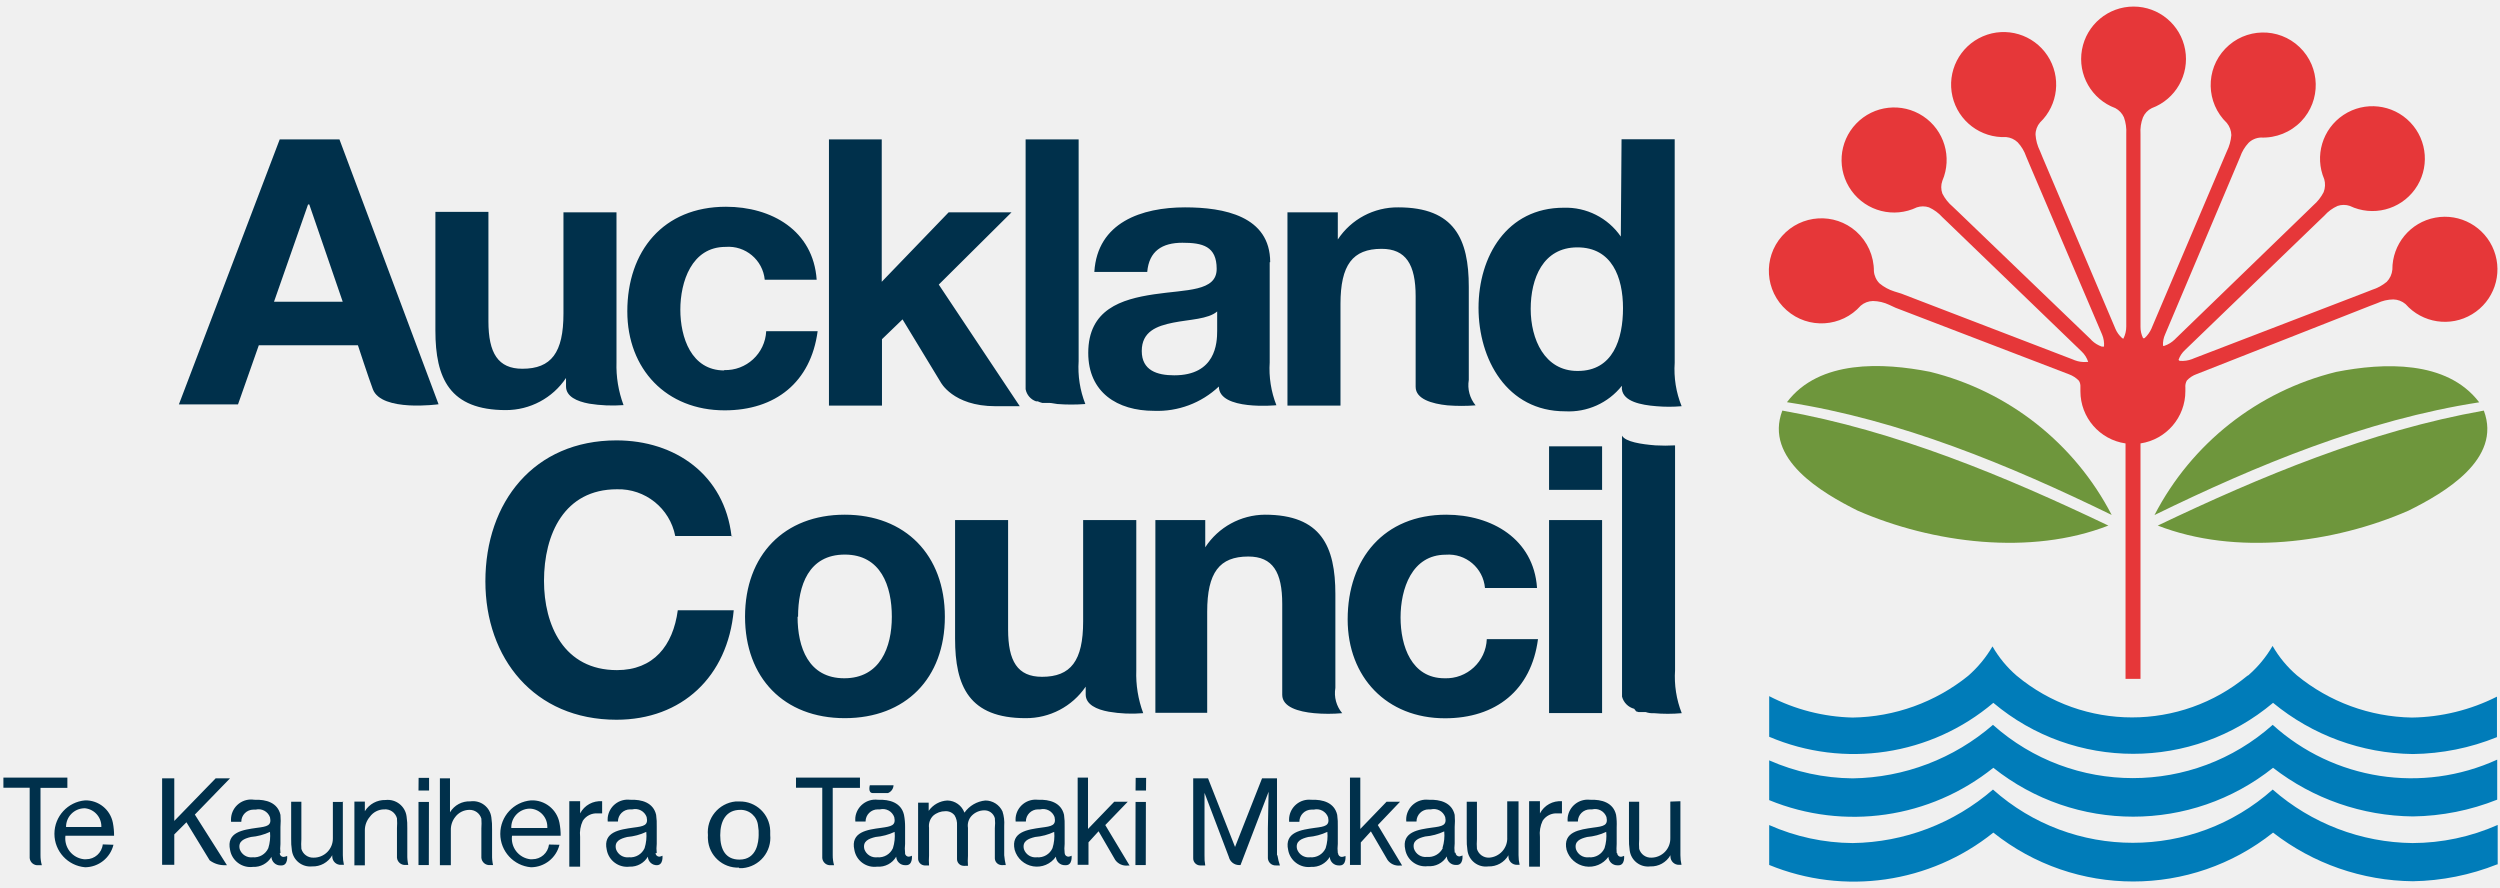
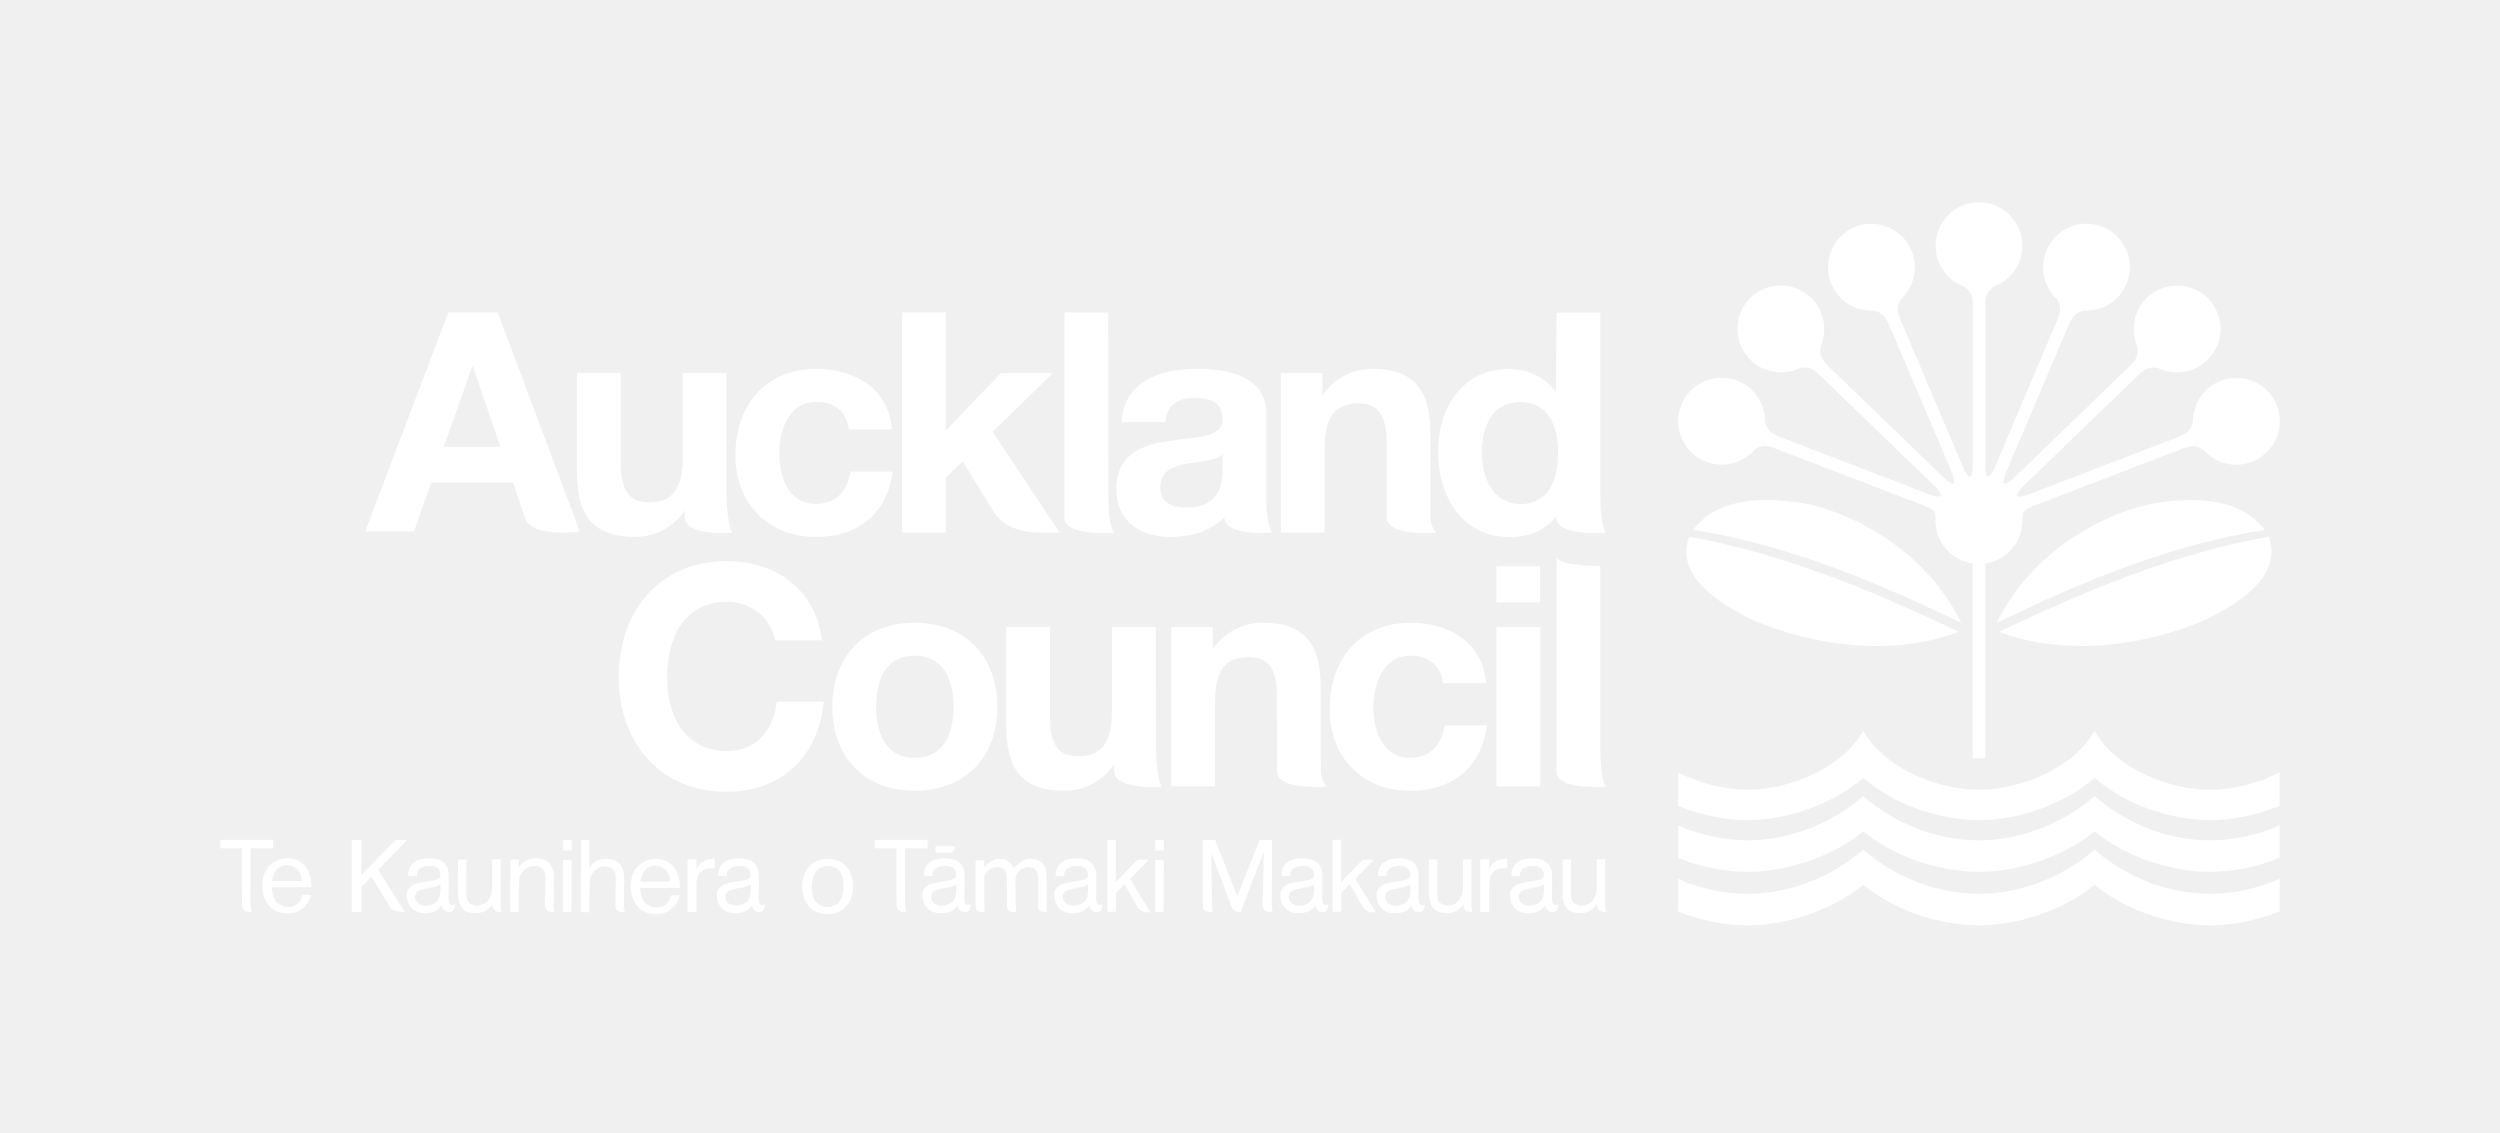
- <svg xmlns="http://www.w3.org/2000/svg" id="Layer_3" data-name="Layer 3" viewBox="0 0 205.56 72.97">
-   <defs>
-     <clipPath id="clip-path">
-       <path fill="none" d="M.28.48h205.07v72.01H.28z" />
-     </clipPath>
-     <style>.cls-2{clip-path:url(#clip-path)}.cls-6{fill:#00304b}</style>
-   </defs>
-   <g class="cls-2" id="AC_logo_colour" data-name="AC logo colour">
-     <g class="cls-2">
-       <path d="M174.77 55.82V36.46a4.33 4.33 0 01-3.71-4.29v-.36a.86.86 0 00-.12-.5 2.15 2.15 0 00-.81-.53l-14.26-5.47-.54-.25a3.24 3.24 0 00-1.33-.31 1.59 1.59 0 00-1 .38 4.32 4.32 0 11-.38-6.1 4.36 4.36 0 011.46 3.27 1.6 1.6 0 00.46 1 3.56 3.56 0 001.21.66l.58.18 14.09 5.41.17.07a2.25 2.25 0 001 .14h.11a2 2 0 00-.54-.86l-11-10.61-.45-.43a3.34 3.34 0 00-1.1-.81 1.56 1.56 0 00-1 0 4.32 4.32 0 112.1-2.19 1.55 1.55 0 000 1.06 3.45 3.45 0 00.86 1.08l.44.42 10.9 10.48.09.1a2.29 2.29 0 00.82.5h.18a2.11 2.11 0 00-.16-1l-6-14.06-.24-.57a3.23 3.23 0 00-.7-1.17 1.57 1.57 0 00-.95-.43 4.32 4.32 0 112.79-1.2 1.53 1.53 0 00-.37 1 3.47 3.47 0 00.36 1.33l.23.56 5.9 13.89.07.17a2.13 2.13 0 00.56.78l.1.05a2.2 2.2 0 00.24-1V11a3.43 3.43 0 00-.19-1.35 1.59 1.59 0 00-.71-.76 4.31 4.31 0 113 0 1.52 1.52 0 00-.73.77A3.19 3.19 0 00176 11v15.86a2.08 2.08 0 00.21.94.15.15 0 00.13 0 2.39 2.39 0 00.56-.78l.07-.17L182.86 13l.24-.56a3.67 3.67 0 00.37-1.33 1.64 1.64 0 00-.37-1 4.32 4.32 0 116.11-.13 4.37 4.37 0 01-3.32 1.33 1.55 1.55 0 00-1 .43 3.23 3.23 0 00-.7 1.17l-.24.57-5.92 14a2 2 0 00-.18.95.15.15 0 00.13 0 2.29 2.29 0 00.82-.5l.13-.13 10.85-10.5.43-.42a3.57 3.57 0 00.85-1.08 1.68 1.68 0 00.05-1.06 4.31 4.31 0 112.1 2.19 1.56 1.56 0 00-1 0 3.15 3.15 0 00-1.1.81l-.45.43-11 10.61a2 2 0 00-.53.8.13.13 0 00.1.09 2.27 2.27 0 001-.14l.17-.07 14.08-5.41.56-.22a3.58 3.58 0 001.21-.66 1.66 1.66 0 00.46-1 4.32 4.32 0 111.08 2.83 1.61 1.61 0 00-1-.38 3.2 3.2 0 00-1.33.31l-.58.22-14.26 5.61a2 2 0 00-.81.53 1 1 0 00-.12.59v.27a4.34 4.34 0 01-3.69 4.31v19.36z" fill="#e63739" />
-       <path d="M177.41 43.22c8.5-4.06 17.5-7.81 26.82-9.46 1.51 4-3.25 6.77-6.2 8.23-6.15 2.69-14.22 3.72-20.62 1.22m-3.78-.87c-8.41-4.1-17.41-7.83-26.7-9.27 2.66-3.52 7.9-3.26 11.76-2.5a23 23 0 0114.94 11.77m-.26.87c-6.4 2.5-14.46 1.46-20.62-1.22-2.95-1.47-7.71-4.25-6.2-8.23 9.32 1.65 18.32 5.4 26.82 9.46m3.78-.87a23 23 0 0114.94-11.77c3.86-.76 9.1-1 11.76 2.5-9.29 1.44-18.29 5.16-26.7 9.27" fill="#6e963c" />
-       <path d="M205.33 65.75a19.41 19.41 0 01-6.93 1.38 19.08 19.08 0 01-11.5-4 18.46 18.46 0 01-23 0 18.34 18.34 0 01-18.43 2.66v-3.27a17.4 17.4 0 006.86 1.48 18 18 0 0011.54-4.4 17.29 17.29 0 0023 0 17 17 0 0018.46 2.86v3.29zm0 5.32a19.64 19.64 0 01-6.93 1.39 19.08 19.08 0 01-11.5-4 18.46 18.46 0 01-23 0 18.34 18.34 0 01-18.43 2.66v-3.28a17.23 17.23 0 006.86 1.48 18 18 0 0011.54-4.4 17.29 17.29 0 0023 0 17.75 17.75 0 0011.5 4.4 17.41 17.41 0 007-1.49v3.25zm-20.47-15.54a9.5 9.5 0 002-2.42 9.3 9.3 0 002 2.42 15.33 15.33 0 009.45 3.47 16 16 0 007-1.72v3.33A19 19 0 01198.4 62a18.44 18.44 0 01-11.5-4.21 17.87 17.87 0 01-23 0 17.75 17.75 0 01-18.43 2.79v-3.34a15.72 15.72 0 006.86 1.76 15.5 15.5 0 009.5-3.43 9.71 9.71 0 002-2.42 9.3 9.3 0 002 2.42 14.84 14.84 0 0018.95 0" fill="#007cb9" />
-       <path class="cls-6" d="M93.43 42.76v12.35a9.19 9.19 0 00.57 3.53 11.16 11.16 0 01-2.83-.12c-1-.18-1.9-.59-1.9-1.42v-.64a5.92 5.92 0 01-4.94 2.59c-4.64 0-5.8-2.61-5.8-6.54v-9.75h4.36v9c0 2.6.77 3.89 2.79 3.89 2.36 0 3.38-1.31 3.38-4.55v-8.34zM95 58.63V42.76h4.1V45a5.91 5.91 0 014.9-2.68c4.64 0 5.8 2.61 5.8 6.54v7.7a2.56 2.56 0 00.56 2.08 12.73 12.73 0 01-2.31 0c-1.28-.12-2.62-.5-2.62-1.51v-7.48c0-2.6-.77-3.89-2.79-3.89-2.37 0-3.38 1.31-3.38 4.54v8.31H95zm38.37-1.36V35.82c.27.51 1.6.71 2.75.8a14.25 14.25 0 001.61 0v18.49a8.16 8.16 0 00.55 3.53 12.62 12.62 0 01-2.3 0 1.65 1.65 0 01-.66-.09h-.59l-.2-.06-.16-.21a1.4 1.4 0 01-1-1m-1.62-17h-4.38V36.7h4.36v3.6zm-4.38 2.48h4.36v15.87h-4.36zm-1 5.59h-4.27a3 3 0 00-3.22-2.74c-2.8 0-3.72 2.82-3.72 5.16s.89 5 3.62 5a3.35 3.35 0 003.47-3.22h4.21c-.55 4.21-3.47 6.51-7.65 6.51-4.79 0-8-3.38-8-8.13 0-5 3-8.61 8.11-8.61 3.74 0 7.18 2 7.46 6m-60.8 2.39c0 2.51.89 5.06 3.84 5.06s3.91-2.55 3.91-5.06-.89-5.11-3.87-5.11-3.84 2.55-3.84 5.11m-4.36 0c0-5.07 3.22-8.39 8.2-8.39s8.23 3.32 8.23 8.39-3.23 8.34-8.23 8.34-8.2-3.32-8.2-8.34m-1-6.64h-4.74a4.75 4.75 0 00-4.79-3.84c-4.33 0-6 3.69-6 7.53 0 3.64 1.63 7.34 6 7.34 3 0 4.61-2 5-4.92h4.6c-.49 5.46-4.27 9-9.64 9-6.78 0-10.78-5.07-10.78-11.38 0-6.52 4-11.59 10.78-11.59 4.82 0 8.88 2.82 9.46 7.89m-.59-13.64c-2.73 0-3.62-2.73-3.62-5s.92-5.16 3.72-5.16a3 3 0 013.22 2.7h4.27c-.28-4.05-3.71-6-7.46-6-5.16 0-8.11 3.65-8.11 8.6 0 4.76 3.22 8.14 8 8.14 4.17 0 7.09-2.3 7.65-6.51H63a3.36 3.36 0 01-3.47 3.2m23.64-12.97H78l-5.5 5.71V11.46h-4.34v21.89h4.36v-5.46l1.69-1.63 3.12 5.14s1 2 4.52 2h2l-6.66-10zm-32.48 0h-4.36v8.32c0 3.22-1 4.54-3.38 4.54-2 0-2.79-1.29-2.79-3.9v-9H35.8v9.76c0 3.93 1.17 6.54 5.8 6.54a5.94 5.94 0 004.94-2.64v.69c0 .83.88 1.23 1.9 1.42a12.16 12.16 0 002.83.12 9.26 9.26 0 01-.58-3.53zm87.01 12.37V11.45h-4.37l-.06 8a5.49 5.49 0 00-4.7-2.37c-4.67 0-7 4-7 8.23s2.33 8.51 7.12 8.51a5.57 5.57 0 004.67-2.1v.14a.38.38 0 000 .15c.13 1 1.55 1.29 2.83 1.39a12 12 0 002.08 0 8.06 8.06 0 01-.57-3.57m-8 .67c-2.7 0-3.84-2.61-3.84-5.1s1-5.06 3.84-5.06 3.75 2.46 3.75 5-.82 5.16-3.71 5.16zm-8.93-.5v-6.41c0-3.93-1.17-6.54-5.8-6.54a5.88 5.88 0 00-4.97 2.64v-2.23h-4.14v15.89h4.36V25c0-3.22 1-4.54 3.38-4.54 2 0 2.8 1.29 2.8 3.9v7.45c0 1 1.34 1.39 2.62 1.52a14.84 14.84 0 002.31 0 2.6 2.6 0 01-.56-2.09V30zm-16.33-8.44c0-3.8-3.81-4.51-7-4.51-3.56 0-7.21 1.23-7.46 5.31h4.35c.15-1.72 1.23-2.4 2.89-2.4s2.82.28 2.82 2.15-2.49 1.69-5.16 2.09-5.4 1.23-5.4 4.82c0 3.25 2.4 4.76 5.4 4.76a7.34 7.34 0 005.34-2c0 2 4.73 1.54 4.73 1.54a8.21 8.21 0 01-.55-3.53v-8.23zm-4.36 5.65c0 1-.12 3.65-3.53 3.65-1.41 0-2.67-.4-2.67-2s1.23-2.06 2.58-2.33 2.88-.28 3.62-.92v1.6zM88.69 11.46h-4.36V32a1.31 1.31 0 00.86 1h.14l.17.07.2.06h.58c.21 0 .43.07.66.09a14.72 14.72 0 002.3 0 8.21 8.21 0 01-.55-3.53zM29.14 71.14v-5.23H30v.79a1.93 1.93 0 011.7-.92 1.56 1.56 0 011.73 1.35 5.54 5.54 0 01.06 1v2.14a3.45 3.45 0 00.08.85h-.21a.66.66 0 01-.72-.6v-2.43a5.47 5.47 0 000-.81 1 1 0 00-1.06-.73 1.46 1.46 0 00-1.17.61 1.7 1.7 0 00-.41 1.08v2.91h-.88zM9.33 69.46A2.42 2.42 0 017 71.31a2.76 2.76 0 010-5.5 2.28 2.28 0 012.28 1.84 5.46 5.46 0 01.1 1.07h-4a1.72 1.72 0 001.52 1.93h.18a1.37 1.37 0 001.37-1.22zm-1-1.39A1.5 1.5 0 007 66.46h-.09A1.53 1.53 0 005.43 68h3zm7-.46l-1 1v2.5h-1V64h1v3.5l3.4-3.5h1.18L16 67zm.66-.68l2.67 4.21h-.17a2 2 0 01-1.25-.4l-1.91-3.13m32.37-1.73v1a1.88 1.88 0 011.81-1v1h-.37a1.34 1.34 0 00-1.22.61 2.46 2.46 0 00-.22 1.33v2.44h-.89v-5.38zm34.87 4.42v-2.4a3.14 3.14 0 00-.14-1.18 1.55 1.55 0 00-1.41-.9 2.39 2.39 0 00-1.72 1 1.52 1.52 0 00-1.4-1 2 2 0 00-1.54.85V66h-.87v4.55a.57.57 0 00.53.61h.37a5.61 5.61 0 010-.82v-2.27a1.18 1.18 0 01.34-1 1.51 1.51 0 011-.37.91.91 0 01.76.34 1.42 1.42 0 01.2.83v2.75a.55.55 0 00.53.57.43.43 0 00.16 0h.21a5.61 5.61 0 010-.82v-2.3a1.17 1.17 0 01.31-1 1.44 1.44 0 011-.44.88.88 0 01.9.64 3.75 3.75 0 010 .82v2.43a.57.57 0 00.53.61.44.44 0 00.16 0h.21a5.69 5.69 0 01-.13-.81M105 70.3V64h-1.23l-2.22 5.64L99.33 64h-1.22v6.56a.58.58 0 00.58.6h.41a3.82 3.82 0 01-.06-.83v-5.14l2 5.27a.87.87 0 00.83.67h.13l.31-.81 2-5.22-.06 3v2.47a.63.63 0 00.66.59h.33a4.79 4.79 0 01-.2-.81m-82.98-.61a1.28 1.28 0 01-1.28.75 1 1 0 01-1.07-.67c-.15-.65.34-.86.92-1a4.58 4.58 0 001.57-.42 3.37 3.37 0 01-.14 1.34m1 .4a3.14 3.14 0 010-.75V68a6 6 0 000-1c-.23-1-1.17-1.28-2.15-1.24A1.65 1.65 0 0019 67.24a1.82 1.82 0 000 .33h.84a1 1 0 011-1h.18a1 1 0 011.18.63c.15.69-.23.76-1.09.87-1.1.16-2.53.33-2.19 1.83a1.7 1.7 0 001.88 1.38 1.68 1.68 0 001.52-.82.73.73 0 00.75.7h.07c.56 0 .47-.78.47-.78a1 1 0 01-.29.08.31.31 0 01-.32-.3m5.19-4.28v4.44a3.42 3.42 0 00.09.79h-.23a.69.69 0 01-.73-.65.71.71 0 010-.14 1.83 1.83 0 01-1.66.92A1.52 1.52 0 0124 69.92a5.54 5.54 0 01-.06-1v-3h.84V69a5.34 5.34 0 000 .8 1 1 0 001 .72 1.57 1.57 0 001.59-1.58v-3h.86zm6.23-1.92L34.41 65h.87v-1.04h-.86zm-.01 7.17v-5.19h.86l-.01 5.19h-.85zM53 69.74a1.28 1.28 0 01-1.28.75 1 1 0 01-1.07-.67c-.15-.65.34-.86.92-1a4.58 4.58 0 001.57-.42 3.37 3.37 0 01-.14 1.34m1 .4a3.14 3.14 0 010-.75V68a6 6 0 00-.05-1c-.23-1-1.17-1.28-2.15-1.24a1.65 1.65 0 00-1.83 1.46 1.82 1.82 0 000 .33h.84a1 1 0 011-1h.18a1 1 0 011.18.63c.15.69-.23.76-1.09.87-1.1.16-2.53.33-2.19 1.83a1.7 1.7 0 001.88 1.38 1.67 1.67 0 001.5-.82.73.73 0 00.75.7H54c.56 0 .47-.78.47-.78a.81.81 0 01-.25.08.31.31 0 01-.32-.3m6.87 1.2A2.47 2.47 0 0158.21 69a1.69 1.69 0 010-.32 2.54 2.54 0 012.27-2.78h.31a2.48 2.48 0 012.54 2.4v.35a2.5 2.5 0 01-2.26 2.73h-.3m1.56-3.48a1.43 1.43 0 00-1.46-1.31c-1.17 0-1.65.91-1.65 2.09s.45 2 1.58 2c1.46 0 1.57-1.51 1.58-2a3.41 3.41 0 00-.05-.78m11.14-3.33a.72.72 0 01-.46.64h-1.24c-.43 0-.25-.64-.25-.64h2zm-.05 5.17a1.28 1.28 0 01-1.28.75 1 1 0 01-1.07-.67c-.15-.65.34-.86.92-1a4.58 4.58 0 001.57-.42 3.37 3.37 0 01-.14 1.34m1 .4a3.14 3.14 0 010-.75V68a5 5 0 00-.09-1c-.23-1-1.17-1.28-2.15-1.24a1.66 1.66 0 00-1.85 1.44 2 2 0 000 .35h.84a1 1 0 011-1h.18a1 1 0 011.18.64c.15.69-.23.76-1.09.88-1.1.15-2.53.32-2.19 1.82a1.68 1.68 0 001.88 1.37 1.66 1.66 0 001.56-.82.73.73 0 00.75.7h.07c.56 0 .47-.78.47-.78a.73.73 0 01-.25.08.31.31 0 01-.32-.3m18.97-6.18L93.37 65h.86l.01-1.04h-.86zm-.02 7.17l.01-5.19h.85l-.01 5.19h-.85zm-6.82-1.39a1.28 1.28 0 01-1.28.75 1 1 0 01-1.07-.67c-.15-.65.34-.86.92-1a4.58 4.58 0 001.57-.42 3.37 3.37 0 01-.14 1.34m1 .4a3.14 3.14 0 010-.75V68a6 6 0 00-.05-1c-.23-1-1.17-1.28-2.15-1.24a1.65 1.65 0 00-1.83 1.46 1.82 1.82 0 000 .33h.84a1 1 0 011-1h.18a1 1 0 011.18.63c.15.69-.23.76-1.09.87-1.1.16-2.53.33-2.19 1.83a1.9 1.9 0 003.39.56.73.73 0 00.75.7h.07c.56 0 .47-.78.47-.78a.73.73 0 01-.25.08.31.31 0 01-.32-.3m1.07.97v-7.17h.85v4.22l2.16-2.24h1.11l-1.85 1.92 2 3.33h-.18a1.11 1.11 0 01-1-.46l-1.37-2.36-.83.91v1.85zM109 69.74a1.28 1.28 0 01-1.28.75 1 1 0 01-1.07-.67c-.15-.65.34-.86.92-1a4.58 4.58 0 001.57-.42 3.37 3.37 0 01-.14 1.34m1 .4a3.14 3.14 0 010-.75V68a6 6 0 00-.05-1c-.23-1-1.17-1.28-2.15-1.24a1.65 1.65 0 00-1.8 1.48 1.82 1.82 0 000 .33h.84a1 1 0 011-1h.18a1 1 0 011.18.63c.15.69-.23.76-1.09.87-1.1.16-2.53.33-2.19 1.83a1.7 1.7 0 001.88 1.38 1.68 1.68 0 001.54-.82.73.73 0 00.75.7h.07c.56 0 .47-.78.47-.78a1 1 0 01-.29.08.31.31 0 01-.32-.3m.98.95v-7.17h.85v4.22l2.16-2.24h1.11l-1.83 1.92 2 3.33h-.2a1.11 1.11 0 01-1-.46l-1.37-2.35-.83.91v1.85H111zm7.63-1.37a1.32 1.32 0 01-1.3.72 1 1 0 01-1.07-.68c-.15-.65.34-.86.92-1a4.58 4.58 0 001.57-.42 3.44 3.44 0 01-.14 1.35m1 .39a3.14 3.14 0 010-.75V68a6 6 0 000-1c-.23-1-1.17-1.28-2.15-1.24a1.65 1.65 0 00-1.83 1.46 1.82 1.82 0 000 .33h.84a1 1 0 011-1h.18a1 1 0 011.18.63c.15.69-.23.76-1.09.87-1.1.16-2.53.33-2.19 1.83a1.67 1.67 0 001.85 1.34 1.65 1.65 0 001.56-.8.73.73 0 00.75.7h.07c.56 0 .47-.78.47-.78a1.21 1.21 0 01-.25.08.31.31 0 01-.32-.3m5.18-4.24v4.44a3.42 3.42 0 00.09.79h-.22a.69.69 0 01-.7-.68.45.45 0 010-.11 1.83 1.83 0 01-1.66.92 1.52 1.52 0 01-1.71-1.32 5.54 5.54 0 01-.06-1v-3h.84V69a5.34 5.34 0 000 .8 1 1 0 001 .72 1.59 1.59 0 001.49-1.68v-2.95h.92zm7.07 3.86a1.28 1.28 0 01-1.28.75 1 1 0 01-1.07-.67c-.15-.65.34-.86.92-1a4.58 4.58 0 001.57-.42 3.37 3.37 0 01-.14 1.34m1 .4a4.69 4.69 0 010-.75V68a5 5 0 00-.05-1c-.23-1-1.17-1.28-2.15-1.24a1.66 1.66 0 00-1.83 1.46 1.82 1.82 0 000 .33h.84a1 1 0 011-1h.17a1 1 0 011.18.63c.15.69-.23.76-1.09.87-1.1.16-2.53.33-2.19 1.83a1.94 1.94 0 003.44.57.73.73 0 00.75.7h.07c.56 0 .47-.78.47-.78a1 1 0 01-.25.08.31.31 0 01-.32-.3m5.2-4.27v4.44a3.42 3.42 0 00.09.79h-.21a.69.69 0 01-.7-.68.45.45 0 010-.11 1.83 1.83 0 01-1.66.92 1.52 1.52 0 01-1.69-1.32 5.54 5.54 0 01-.06-1v-3h.84V69a5.34 5.34 0 000 .8 1 1 0 001 .72 1.57 1.57 0 001.56-1.61v-3z" />
-       <path class="cls-6" d="M5.54 64.78H3.33v5.53a2.91 2.91 0 00.11.83h-.28a.65.65 0 01-.72-.59v-5.78H.28v-.83h5.26zM46 69.46a2.42 2.42 0 01-2.34 1.85 2.76 2.76 0 010-5.5A2.28 2.28 0 0146 67.65a5.46 5.46 0 01.1 1.07h-4a1.72 1.72 0 001.49 1.93h.18a1.37 1.37 0 001.37-1.21zm-1-1.39a1.49 1.49 0 00-1.39-1.58h-.1a1.54 1.54 0 00-1.47 1.59h3zm-8.83 3.07V64H37v2.79a1.86 1.86 0 011.68-.9 1.52 1.52 0 011.72 1.31 5.54 5.54 0 01.06 1v2.1a3.38 3.38 0 00.08.83h-.24a.66.66 0 01-.72-.6v-2.42a5.34 5.34 0 000-.8 1 1 0 00-1-.72 1.47 1.47 0 00-1.16.6 1.67 1.67 0 00-.35 1.08v2.87zm34.54-6.36h-2.24v5.53a2.91 2.91 0 00.11.83h-.25a.65.65 0 01-.72-.59v-5.78h-2.16v-.83h5.26zm55.91 1.1v1a1.88 1.88 0 011.81-1v1h-.37a1.34 1.34 0 00-1.22.61 2.46 2.46 0 00-.22 1.33v2.44h-.89v-5.38zM25.33 16.81h.1l2.75 8h-5.65zM14.71 33.25h4.86l1.71-4.86h8.15s.89 2.72 1.23 3.62c.72 1.88 5.4 1.23 5.4 1.23l-8.15-21.78H23z" />
+ <svg xmlns="http://www.w3.org/2000/svg" version="1.1" x="0px" y="0px" viewBox="0 0 480.5 217.73" style="enable-background:new 0 0 480.5 217.73;" xml:space="preserve">
+   <style type="text/css">
+ 	.st0{fill:#FFFFFF;}
+ </style>
+   <g id="Guides">
+ </g>
+   <g id="Artwork">
+     <g>
+       <g>
+         <path class="st0" d="M379.15,145.73v-37.43c-4.05-0.59-7.16-4.07-7.16-8.28c0.01-0.4,0.03-0.7,0.03-0.7     c0-0.33-0.04-0.7-0.23-0.96c-0.37-0.49-1.18-0.87-1.55-1.02l-27.52-10.57l-1.12-0.43c-0.71-0.27-1.79-0.68-2.56-0.6     c-1.07,0.11-1.64,0.53-1.87,0.74c-2.24,2.54-5.91,3.55-9.26,2.26c-4.31-1.65-6.46-6.48-4.82-10.79c1.66-4.3,6.49-6.44,10.79-4.78     c3.3,1.26,5.33,4.39,5.37,7.83c0.02,0.27,0.13,1,0.89,1.85c0.53,0.59,1.63,1.01,2.34,1.28l1.09,0.42l27.19,10.44l0.33,0.13     c0.38,0.14,1.24,0.39,1.84,0.28c0.07-0.02,0.15-0.04,0.22-0.07c-0.17-0.69-0.76-1.37-1.05-1.65l-21.2-20.48l-0.87-0.83     c-0.55-0.53-1.38-1.33-2.12-1.56c-1.03-0.31-1.72-0.15-2.01-0.05c-3.06,1.46-6.83,0.96-9.41-1.54c-3.32-3.2-3.41-8.49-0.22-11.81     c3.21-3.31,8.49-3.39,11.81-0.18c2.54,2.45,3.19,6.12,1.88,9.3c-0.09,0.26-0.27,0.97,0.1,2.05c0.26,0.74,1.1,1.57,1.65,2.09     l0.84,0.81l20.95,20.23l0.25,0.25c0.29,0.27,0.99,0.85,1.59,0.97c0.07,0.01,0.15,0.02,0.22,0.02c0.12-0.7-0.17-1.56-0.32-1.93     L363.72,63.9l-0.47-1.1c-0.3-0.7-0.76-1.76-1.35-2.26c-0.83-0.7-1.53-0.81-1.83-0.83c-3.38,0.15-6.66-1.79-8.06-5.09     c-1.8-4.25,0.18-9.15,4.42-10.96c4.25-1.79,9.14,0.2,10.94,4.44c1.38,3.25,0.55,6.88-1.9,9.3c-0.18,0.2-0.63,0.79-0.71,1.92     c-0.06,0.79,0.41,1.88,0.7,2.58l0.45,1.07l11.38,26.81l0.14,0.32c0.17,0.37,0.58,1.17,1.08,1.51c0.06,0.04,0.13,0.08,0.2,0.11     c0.39-0.6,0.45-1.5,0.46-1.9V60.35v-1.2c0-0.76-0.01-1.92-0.36-2.61c-0.49-0.96-1.09-1.34-1.36-1.47     c-3.18-1.19-5.43-4.25-5.43-7.84c0-4.61,3.73-8.36,8.35-8.37c4.61,0.01,8.33,3.75,8.33,8.37c0,3.53-2.19,6.55-5.39,7.82     c-0.25,0.11-0.89,0.48-1.41,1.49c-0.36,0.7-0.35,1.89-0.35,2.64l0,1.16v29.12l0,0.35c0.01,0.4,0.07,1.3,0.4,1.82     c0.12,0.05,0.18,0.02,0.24-0.02c0.5-0.35,0.91-1.15,1.08-1.51l0.14-0.32l11.38-26.81l0.45-1.07c0.3-0.7,0.76-1.79,0.71-2.58     c-0.08-1.14-0.52-1.73-0.71-1.92c-2.45-2.42-3.29-6.05-1.9-9.3c1.8-4.25,6.69-6.24,10.93-4.44c4.25,1.81,6.22,6.71,4.42,10.96     c-1.4,3.3-4.68,5.24-8.06,5.09c-0.3,0.01-1,0.13-1.83,0.83c-0.59,0.5-1.05,1.56-1.34,2.26l-0.47,1.1l-11.52,27.13     c-0.15,0.37-0.44,1.23-0.34,1.83c0.1,0.1,0.18,0.1,0.25,0.08c0.6-0.13,1.29-0.7,1.58-0.97l0.26-0.25l20.95-20.23l0.84-0.81     c0.54-0.53,1.4-1.35,1.65-2.09c0.38-1.08,0.19-1.8,0.1-2.05c-1.31-3.18-0.66-6.85,1.88-9.3c3.32-3.2,8.6-3.12,11.81,0.18     c3.19,3.33,3.1,8.61-0.22,11.81c-2.58,2.5-6.35,3-9.41,1.54c-0.28-0.11-0.98-0.27-2.01,0.05c-0.74,0.23-1.58,1.03-2.13,1.56     l-0.86,0.83l-21.2,20.48c-0.29,0.28-0.88,0.96-1.03,1.55c0.05,0.14,0.13,0.16,0.2,0.18c0.6,0.12,1.46-0.14,1.84-0.28l0.33-0.13     l27.19-10.44l1.09-0.42c0.71-0.27,1.81-0.69,2.34-1.28c0.76-0.85,0.88-1.58,0.89-1.85c0.04-3.44,2.07-6.57,5.37-7.83     c4.31-1.65,9.13,0.48,10.79,4.78c1.64,4.31-0.51,9.14-4.81,10.79c-3.35,1.29-7.02,0.28-9.27-2.26c-0.22-0.21-0.79-0.63-1.86-0.74     c-0.77-0.08-1.85,0.33-2.56,0.6l-1.12,0.43l-27.51,10.57c-0.38,0.15-1.19,0.54-1.55,1.02c-0.22,0.3-0.25,0.77-0.23,1.13     c0.02,0.29,0.01,0.35,0.01,0.35v0.17c0,4.21-3.11,7.69-7.15,8.28v37.43H379.15z" />
+         <path class="st0" d="M384.25,121.42c16.41-7.84,33.79-15.08,51.77-18.26c2.91,7.7-6.28,13.06-11.98,15.9     C412.17,124.24,396.6,126.24,384.25,121.42 M376.95,119.73c-16.24-7.9-33.61-15.11-51.54-17.89c5.14-6.8,15.25-6.29,22.7-4.83     C360.2,100.1,371.43,108.33,376.95,119.73 M376.44,121.42c-12.35,4.82-27.92,2.82-39.8-2.36c-5.69-2.84-14.88-8.19-11.97-15.9     C342.65,106.34,360.03,113.58,376.44,121.42 M383.75,119.73c5.52-11.4,16.75-19.63,28.84-22.71c7.45-1.46,17.56-1.97,22.7,4.83     C417.35,104.62,399.98,111.83,383.75,119.73" />
+         <path class="st0" d="M438.15,164.9c-4.54,1.8-9.29,2.67-13.38,2.67c-6.94,0-15.71-2.5-22.19-7.79     c-6.51,5.29-15.33,7.79-22.27,7.79c-6.94,0-15.71-2.5-22.19-7.79c-6.51,5.29-15.33,7.79-22.27,7.79c-4.08,0-8.79-0.87-13.3-2.65     v-6.26c4.19,1.84,8.74,2.85,13.3,2.85c8.1,0,16.19-3.21,22.27-8.49c6.06,5.29,14.11,8.49,22.19,8.49     c8.09,0,16.19-3.21,22.27-8.49c6.06,5.29,14.11,8.49,22.19,8.49c4.58,0,9.17-1.03,13.38-2.88V164.9z M438.15,175.18     c-4.54,1.8-9.29,2.67-13.38,2.67c-6.94,0-15.71-2.5-22.19-7.79c-6.51,5.29-15.33,7.79-22.27,7.79c-6.94,0-15.71-2.5-22.19-7.79     c-6.51,5.29-15.33,7.79-22.27,7.79c-4.08,0-8.79-0.86-13.3-2.65v-6.27c4.19,1.84,8.74,2.86,13.3,2.86     c8.1,0,16.19-3.21,22.27-8.49c6.06,5.28,14.11,8.49,22.19,8.49c8.09,0,16.19-3.21,22.27-8.49c6.06,5.28,14.11,8.49,22.19,8.49     c4.58,0,9.17-1.03,13.38-2.88V175.18z M398.63,145.18c1.59-1.36,2.94-2.92,3.94-4.67c1.01,1.75,2.36,3.31,3.94,4.67     c4.98,4.29,12.25,6.61,18.25,6.61c4.23,0,9.12-1.16,13.38-3.34v6.42c-4.53,1.86-9.3,2.76-13.38,2.76     c-6.98,0-15.88-2.63-22.19-8.13c-6.34,5.5-15.29,8.13-22.27,8.13c-6.98,0-15.88-2.63-22.19-8.13c-6.34,5.5-15.3,8.13-22.27,8.13     c-4.08,0-8.81-0.9-13.3-2.74v-6.43c4.24,2.17,9.09,3.32,13.3,3.32c6,0,13.33-2.32,18.33-6.61c1.59-1.36,2.94-2.92,3.95-4.67     c1.01,1.75,2.35,3.31,3.94,4.67c4.98,4.29,12.25,6.61,18.24,6.61C386.3,151.79,393.63,149.47,398.63,145.18" />
+       </g>
+       <g>
+         <path class="st0" d="M222.14,120.52l0.05,23.86c0.09,2.51,0.32,5.57,1.09,6.81c0,0-2.95,0.27-5.46-0.23     c-1.97-0.36-3.67-1.14-3.67-2.73l-0.01-1.34c-2.31,3.44-5.99,5.1-9.54,5.1c-8.95,0-11.2-5.04-11.2-12.63v-18.84h8.41v17.3     c0,5.03,1.48,7.53,5.39,7.53c4.56,0,6.52-2.55,6.52-8.78v-16.06H222.14z M225.1,151.15v-30.64h8v4.26     c2.32-3.43,5.99-5.09,9.54-5.09c8.95,0,11.2,5.04,11.2,12.62v12.29l0.02,2.56c0,2.78,0.31,2.78,1.08,4.02     c0,0-2.18,0.19-4.45-0.03c-2.47-0.24-5.05-0.96-5.05-2.93l-0.01-14.38c0-5.03-1.48-7.53-5.39-7.53c-4.57,0-6.52,2.55-6.52,8.77     v16.06H225.1z M299.16,148.54v-41.4c0.51,0.98,3.09,1.37,5.31,1.54c1.21,0.1,2.34,0.09,3.11,0.09l0.01,35.6     c0.06,2.96,0.3,5.57,1.07,6.81c0,0-2.17,0.19-4.44-0.03c-0.44-0.04-0.85-0.1-1.27-0.17l-0.28-0.05l-0.23-0.05l-0.36-0.09     l-0.24-0.06l-0.39-0.12l-0.33-0.12C299.93,149.97,299.29,149.39,299.16,148.54 M296.03,115.77h-8.42v-6.93h8.42V115.77z      M287.62,120.52h8.42v30.64h-8.42V120.52z M285.61,131.3h-8.24c-0.54-3.44-2.73-5.27-6.22-5.27c-5.4,0-7.17,5.45-7.17,9.96     c0,4.38,1.72,9.66,6.99,9.66c3.91,0,6.16-2.49,6.7-6.22h8.12c-1.07,8.12-6.7,12.57-14.76,12.57c-9.24,0-15.47-6.52-15.47-15.71     c0-9.54,5.69-16.6,15.65-16.6C278.44,119.68,285.08,123.48,285.61,131.3 M168.39,135.87c0,4.86,1.72,9.78,7.41,9.78     c5.75,0,7.47-4.92,7.47-9.78c0-4.92-1.72-9.84-7.47-9.84C170.11,126.03,168.39,130.95,168.39,135.87 M159.98,135.87     c0-9.78,6.22-16.18,15.82-16.18c9.66,0,15.89,6.41,15.89,16.18c0,9.72-6.23,16.12-15.89,16.12     C166.2,151.99,159.98,145.59,159.98,135.87 M157.97,123.07h-9.01c-0.59-4.21-4.62-7.41-9.25-7.41c-8.35,0-11.49,7.11-11.49,14.52     c0,7.05,3.14,14.17,11.49,14.17c5.69,0,8.89-3.91,9.6-9.48h9.01c-0.95,10.55-8.24,17.31-18.61,17.31     c-13.1,0-20.8-9.78-20.8-21.99c0-12.57,7.7-22.34,20.8-22.34C149.02,107.83,156.84,113.28,157.97,123.07" />
+         <path class="st0" d="M156.77,96.85c-5.28,0-7-5.27-7-9.66c0-4.51,1.78-9.95,7.17-9.95c3.5,0,5.69,1.84,6.22,5.27h8.24     c-0.53-7.82-7.17-11.61-14.4-11.61c-9.96,0-15.65,7.05-15.65,16.59c0,9.19,6.23,15.71,15.47,15.71c8.06,0,13.69-4.45,14.76-12.56     h-8.12C162.94,94.36,160.68,96.85,156.77,96.85z" />
+         <path class="st0" d="M202.34,71.72h-9.96l-10.61,11.02v-22.7h-8.41v42.31h8.41V91.81l3.26-3.14l6.11,9.93     c0,0,2.01,3.76,8.73,3.76h3.78l-12.86-19.38L202.34,71.72z" />
+         <path class="st0" d="M139.65,71.72h-8.42v16.06c0,6.22-1.96,8.77-6.52,8.77c-3.91,0-5.4-2.49-5.4-7.53V71.72h-8.42v18.85     c0,7.59,2.25,12.62,11.2,12.62c3.55,0,7.23-1.66,9.54-5.09l0.01,1.34c0,1.59,1.7,2.37,3.67,2.73c2.51,0.5,5.47,0.23,5.47,0.23     c-0.77-1.24-1.04-4.3-1.13-6.81L139.65,71.72z" />
+         <path class="st0" d="M307.59,95.58l-0.01-1.64V60.08h-8.42l-0.12,15.41c-1.89-3.02-5.45-4.57-9.07-4.57     c-9.01,0-13.57,7.65-13.57,15.89c0,8.47,4.5,16.42,13.75,16.42c3.63,0,6.86-1.23,9.01-4.06l-0.02,0.27c0,0.1,0.01,0.19,0.02,0.28     c0.25,1.86,2.99,2.49,5.47,2.68c2.1,0.17,4.02,0,4.02,0C307.89,101.15,307.59,98.37,307.59,95.58z M292.23,96.88     c-5.22,0-7.41-5.03-7.41-9.84c0-5.03,1.9-9.78,7.41-9.78c5.45,0,7.23,4.74,7.23,9.72C299.47,92.03,297.81,96.88,292.23,96.88z" />
+         <path class="st0" d="M274.92,95.8V83.51c0-7.59-2.25-12.62-11.2-12.62c-3.55,0-7.23,1.66-9.54,5.1v-4.27h-8v30.64h8.41V86.3     c0-6.22,1.96-8.77,6.52-8.77c3.91,0,5.4,2.49,5.4,7.53l0.01,14.38c0,1.96,2.58,2.68,5.05,2.92c2.27,0.22,4.45,0.03,4.45,0.03     c-0.77-1.24-1.09-1.24-1.09-4.03L274.92,95.8z" />
+         <path class="st0" d="M243.4,79.6c0-7.34-7.35-8.71-13.46-8.71c-6.88,0-13.93,2.37-14.4,10.25h8.41c0.3-3.32,2.37-4.62,5.57-4.62     c2.96,0,5.45,0.53,5.45,4.15c0,3.44-4.8,3.26-9.96,4.03c-5.21,0.71-10.43,2.37-10.43,9.31c0,6.28,4.63,9.19,10.43,9.19     c3.74,0,7.65-1.01,10.32-3.79c0,3.77,9.12,2.96,9.12,2.96c-0.77-1.24-1.07-4.03-1.07-6.81V79.6z M234.98,90.51     c0,1.84-0.24,7.05-6.81,7.05c-2.73,0-5.16-0.77-5.16-3.91c0-3.08,2.37-3.97,4.98-4.51c2.6-0.47,5.57-0.53,6.99-1.77V90.51z" />
+         <path class="st0" d="M213,60.05h-8.42v39.7c0.13,0.84,0.77,1.43,1.67,1.84l0.29,0.12l0.34,0.13l0.38,0.11l0.24,0.06l0.37,0.09     l0.23,0.05l0.29,0.05c0.4,0.07,0.82,0.13,1.27,0.17c2.26,0.22,4.43,0.03,4.43,0.03c-0.77-1.24-1.01-3.86-1.07-6.81L213,60.05z" />
+         <g>
+           <path id="XMLID_123_" class="st0" d="M98.05,175.31l0.07-10.1h1.6l0,1.52c0.65-1.13,1.89-1.76,3.27-1.76      c1.9,0,2.98,0.82,3.35,2.6c0.09,0.43,0.13,1.19,0.11,1.97l-0.04,4.15c0,0.98,0.16,1.62,0.16,1.62h-0.42      c-1.21,0-1.38-0.91-1.4-1.32l0.07-4.58c0-0.37-0.01-1.21-0.09-1.57c-0.2-0.96-1.07-1.4-2.05-1.4c-0.92,0-1.77,0.51-2.26,1.17      c-0.49,0.51-0.64,1.31-0.69,2.11l-0.03,5.59H98.05z" />
+           <path class="st0" d="M59.84,171.99c-0.23,0.68-1.13,3.58-4.52,3.58c-2.97,0-4.9-2.02-4.9-5.39c0-3.78,2.72-5.22,4.84-5.22      c1.85,0,3.8,1.02,4.4,3.55c0.19,0.85,0.19,1.61,0.19,2.04h-7.6c-0.04,1.68,0.85,3.76,3.23,3.76c1.51,0,2.36-1,2.65-2.34      L59.84,171.99z M57.99,169.33c-0.15-2.63-2.04-3.08-2.87-3.08c-1.44,0-2.65,1.06-2.84,3.08H57.99z" />
+           <path class="st0" d="M71.4,168.49l-1.96,1.98v4.83H67.6v-13.85h1.84v6.77l6.57-6.77h2.28l-5.61,5.73L71.4,168.49z M72.68,167.17      l5.16,8.13h-0.36c-1.57,0-2.41-0.75-2.41-0.75l-3.67-6.07" />
+           <path class="st0" d="M133.87,165.16v1.85c0.97-1.92,2.8-1.96,3.49-1.98v1.85c-0.22-0.02-0.43-0.04-0.71-0.04      c-0.99,0-1.85,0.39-2.35,1.21c-0.45,0.75-0.43,1.64-0.43,2.56v4.69h-1.72v-10.14H133.87z" />
+           <path class="st0" d="M201.17,173.69v-4.14v0v-0.49c0-0.99-0.02-1.67-0.27-2.28c-0.4-0.97-1.5-1.73-2.73-1.73      c-1.48,0-2.45,0.97-3.32,1.84c-0.46-0.78-1.08-1.84-2.71-1.84c-0.74,0-1.78,0.23-2.98,1.65v-1.33h-1.65v4.01v4.78      c0.02,0.41,0.13,1.14,1.33,1.14h0.41c0,0-0.08-0.62-0.08-1.59l-0.01-4.29c0-0.89,0-1.44,0.66-2.03      c0.53-0.47,1.23-0.74,1.86-0.74c0.74,0,1.23,0.36,1.46,0.68c0.38,0.51,0.38,1.21,0.38,1.59v0.54l0,0l0.02,4.78      c0.02,0.41,0.13,1.07,1.33,1.07h0.41c0,0-0.08-0.62-0.08-1.59c0,0-0.03-4.22-0.03-4.33c0.01-0.95,0.1-1.38,0.59-1.89      c0.49-0.51,1.25-0.85,1.95-0.85c0.36,0,1.42,0.11,1.73,1.25c0.09,0.34,0.09,0.64,0.09,1.55l0,0l-0.02,4.71      c0.02,0.41,0.13,1.14,1.33,1.14h0.41C201.26,175.27,201.18,174.65,201.17,173.69z" />
+           <path class="st0" d="M244.44,173.68l0.02-4.32l0,0v-7.93h-2.37l-4.28,10.88l-4.26-10.88h-2.37v7.92v0v4.78      c0.02,0.41,0.19,1.14,1.33,1.14l0.57,0.02c0,0-0.12-0.63-0.12-1.6l-0.07-4.33h0l-0.09-5.5l3.81,10.15h0      c0.14,0.38,0.39,1.21,1.6,1.29l0.24,0.02l0.59-1.54l-0.01,0l3.87-10.1l-0.12,5.69h0l-0.1,4.76c0.02,0.41,0.31,1.14,1.33,1.14      l0.57,0.02C244.56,175.28,244.44,174.65,244.44,173.68z" />
+           <path id="XMLID_119_" class="st0" d="M84.38,172.61c-0.37,0.91-1.21,1.38-2.46,1.44c-0.91,0.04-1.87-0.37-2.07-1.3      c-0.28-1.27,0.66-1.69,1.78-1.92c1.14-0.21,2.39-0.37,3.04-0.83C84.64,170.95,84.75,171.83,84.38,172.61 M86.28,173.36      c-0.1-0.46-0.04-1.03-0.05-1.44l0.02-2.74c-0.01-0.54,0.02-1.27-0.1-1.83c-0.45-2.02-2.26-2.46-4.16-2.37      c-2.09,0.1-3.7,1.21-3.53,3.44l1.62-0.08c-0.1-1.3,1-1.86,2.24-1.92c0.86-0.04,2.03,0.13,2.27,1.22c0.3,1.33-0.44,1.46-2.11,1.7      c-2.12,0.3-4.87,0.62-4.23,3.51c0.46,2.04,2,2.75,3.63,2.67c1.65-0.08,2.49-0.64,3.01-1.57c0.1,0.87,0.69,1.39,1.58,1.35      c1.08-0.05,0.91-1.51,0.91-1.51c-0.14,0.07-0.33,0.15-0.48,0.16C86.62,173.96,86.38,173.82,86.28,173.36" />
+           <path id="XMLID_118_" class="st0" d="M96.21,165.14l-0.01,8.59c0,0.89,0.17,1.53,0.17,1.53l-0.41,0      c-1.47,0.01-1.33-1.52-1.33-1.52c-0.63,1.14-1.84,1.77-3.2,1.78c-1.86,0.01-2.93-0.81-3.3-2.58c-0.09-0.43-0.13-1.19-0.12-1.98      l0.02-5.78l1.63-0.01l-0.05,5.91c0,0.37,0.02,1.21,0.09,1.57c0.2,0.96,1.06,1.4,2.02,1.4c1.8-0.01,2.87-1.62,2.87-3.3l0-5.6      L96.21,165.14z" />
+           <g>
+             <polygon id="XMLID_117_" class="st0" points="108.23,161.44 108.22,163.46 109.89,163.46 109.89,161.44      " />
+             <polygon id="XMLID_116_" class="st0" points="108.21,175.27 108.23,165.26 109.87,165.26 109.85,175.27      " />
+           </g>
+           <path id="XMLID_113_" class="st0" d="M144,172.61c-0.37,0.91-1.21,1.38-2.46,1.44c-0.91,0.04-1.87-0.37-2.07-1.3      c-0.28-1.27,0.66-1.69,1.78-1.92c1.14-0.21,2.39-0.37,3.04-0.83C144.26,170.95,144.36,171.83,144,172.61 M145.89,173.36      c-0.1-0.46-0.04-1.03-0.05-1.44l0.02-2.74c-0.01-0.54,0.02-1.27-0.1-1.83c-0.45-2.02-2.26-2.46-4.16-2.37      c-2.09,0.1-3.7,1.21-3.53,3.44l1.62-0.08c-0.1-1.3,1-1.86,2.24-1.92c0.86-0.04,2.03,0.13,2.27,1.22c0.3,1.33-0.44,1.46-2.11,1.7      c-2.12,0.3-4.87,0.62-4.23,3.51c0.46,2.04,2,2.75,3.63,2.67c1.65-0.08,2.49-0.64,3.01-1.57c0.1,0.87,0.69,1.39,1.58,1.35      c1.08-0.05,0.91-1.51,0.91-1.51c-0.14,0.07-0.33,0.15-0.48,0.16C146.24,173.96,146,173.82,145.89,173.36" />
+           <path class="st0" d="M159.09,175.68c-3.46,0-4.92-2.59-4.92-5.21c0-2.23,1.1-5.38,4.98-5.38c3.31,0,4.83,2.56,4.81,5.3      C163.95,173.41,162.15,175.68,159.09,175.68z M162.02,168.98c-0.38-1.97-1.68-2.54-2.82-2.54c-2.27,0-3.18,1.76-3.18,4.05      c0,2.1,0.87,3.84,3.05,3.84c2.82,0,3.03-2.92,3.05-3.94C162.15,169.74,162.08,169.28,162.02,168.98z" />
+           <g>
+             <path class="st0" d="M183.62,162.64c0,0-0.16,1.22-0.89,1.22h-2.4c-0.84,0-0.48-1.22-0.48-1.22H183.62z" />
+             <path id="XMLID_110_" class="st0" d="M183.52,172.61c-0.37,0.91-1.21,1.38-2.46,1.44c-0.91,0.04-1.87-0.37-2.07-1.3       c-0.28-1.27,0.66-1.69,1.78-1.92c1.14-0.21,2.39-0.37,3.04-0.83C183.78,170.95,183.88,171.83,183.52,172.61 M185.41,173.36       c-0.1-0.46-0.04-1.03-0.05-1.44l0.02-2.74c-0.01-0.54,0.02-1.27-0.1-1.83c-0.45-2.02-2.26-2.46-4.16-2.37       c-2.09,0.1-3.7,1.21-3.53,3.44l1.62-0.08c-0.1-1.3,1-1.86,2.24-1.92c0.86-0.04,2.03,0.13,2.27,1.22       c0.3,1.33-0.44,1.46-2.11,1.7c-2.12,0.3-4.87,0.62-4.23,3.51c0.46,2.04,2,2.75,3.63,2.67c1.65-0.08,2.49-0.64,3.01-1.57       c0.1,0.87,0.69,1.39,1.58,1.35c1.08-0.05,0.91-1.51,0.91-1.51c-0.14,0.07-0.33,0.15-0.48,0.16       C185.76,173.96,185.51,173.82,185.41,173.36" />
+           </g>
+           <g>
+             <polygon id="XMLID_109_" class="st0" points="222.04,161.44 222.03,163.46 223.69,163.46 223.7,161.44      " />
+             <polygon id="XMLID_108_" class="st0" points="222.01,175.27 222.03,165.26 223.68,165.26 223.66,175.27      " />
+           </g>
+           <g>
+             <path id="XMLID_105_" class="st0" d="M208.85,172.61c-0.37,0.91-1.21,1.38-2.46,1.44c-0.91,0.04-1.87-0.37-2.07-1.3       c-0.28-1.27,0.66-1.69,1.78-1.92c1.14-0.21,2.39-0.37,3.04-0.83C209.11,170.95,209.21,171.83,208.85,172.61 M210.74,173.36       c-0.1-0.46-0.04-1.03-0.05-1.44l0.02-2.74c-0.01-0.54,0.02-1.27-0.1-1.83c-0.45-2.02-2.26-2.46-4.16-2.37       c-2.09,0.1-3.7,1.21-3.53,3.44l1.62-0.08c-0.1-1.3,1-1.86,2.24-1.92c0.86-0.04,2.03,0.13,2.27,1.22       c0.3,1.33-0.44,1.46-2.11,1.7c-2.12,0.3-4.87,0.62-4.23,3.51c0.46,2.04,2,2.75,3.63,2.67c1.65-0.08,2.49-0.64,3.01-1.57       c0.1,0.87,0.69,1.39,1.58,1.35c1.08-0.05,0.91-1.51,0.91-1.51c-0.14,0.07-0.33,0.15-0.48,0.16       C211.09,173.96,210.85,173.82,210.74,173.36" />
+           </g>
+           <path id="XMLID_104_" class="st0" d="M212.84,175.24l-0.01-13.83h1.64l-0.01,8.14l4.17-4.32h2.15l-3.57,3.7l3.9,6.42h-0.36      c-1.57,0-2-0.9-2-0.9l-2.65-4.54l-1.6,1.76l0,3.56H212.84z" />
+           <g>
+             <path id="XMLID_101_" class="st0" d="M252.28,172.61c-0.37,0.91-1.21,1.38-2.46,1.44c-0.91,0.04-1.87-0.37-2.07-1.3       c-0.28-1.27,0.66-1.69,1.78-1.92c1.14-0.21,2.39-0.37,3.04-0.83C252.54,170.95,252.65,171.83,252.28,172.61 M254.18,173.36       c-0.1-0.46-0.04-1.03-0.05-1.44l0.02-2.74c-0.01-0.54,0.02-1.27-0.1-1.83c-0.45-2.02-2.26-2.46-4.16-2.37       c-2.09,0.1-3.7,1.21-3.53,3.44l1.62-0.08c-0.1-1.3,1-1.86,2.24-1.92c0.86-0.04,2.03,0.13,2.27,1.22       c0.3,1.33-0.44,1.46-2.11,1.7c-2.12,0.3-4.87,0.62-4.23,3.51c0.46,2.04,2,2.75,3.63,2.67c1.65-0.08,2.49-0.64,3.01-1.57       c0.1,0.87,0.69,1.39,1.58,1.35c1.08-0.05,0.91-1.51,0.91-1.51c-0.14,0.07-0.33,0.15-0.48,0.16       C254.53,173.96,254.28,173.82,254.18,173.36" />
+           </g>
+           <path id="XMLID_100_" class="st0" d="M256.13,175.24l-0.01-13.83h1.64l-0.01,8.14l4.17-4.32h2.15l-3.57,3.7l3.9,6.42h-0.36      c-1.57,0-2-0.9-2-0.9l-2.65-4.54l-1.6,1.76l0,3.56H256.13z" />
+           <path id="XMLID_97_" class="st0" d="M270.8,172.61c-0.37,0.91-1.21,1.38-2.46,1.44c-0.91,0.04-1.87-0.37-2.07-1.3      c-0.28-1.27,0.66-1.69,1.78-1.92c1.14-0.21,2.39-0.37,3.04-0.83C271.05,170.95,271.16,171.83,270.8,172.61 M272.69,173.36      c-0.1-0.46-0.04-1.03-0.05-1.44l0.02-2.74c-0.01-0.54,0.02-1.27-0.1-1.83c-0.45-2.02-2.26-2.46-4.16-2.37      c-2.09,0.1-3.7,1.21-3.53,3.44l1.62-0.08c-0.1-1.3,1-1.86,2.24-1.92c0.86-0.04,2.03,0.13,2.27,1.22c0.3,1.33-0.44,1.46-2.11,1.7      c-2.12,0.3-4.87,0.62-4.23,3.51c0.46,2.04,2,2.75,3.63,2.67c1.65-0.08,2.49-0.64,3.01-1.57c0.1,0.87,0.69,1.39,1.58,1.35      c1.08-0.05,0.91-1.51,0.91-1.51c-0.14,0.07-0.33,0.15-0.48,0.16C273.04,173.96,272.79,173.82,272.69,173.36" />
+           <path id="XMLID_96_" class="st0" d="M282.82,165.14l-0.01,8.59c0,0.89,0.17,1.53,0.17,1.53l-0.41,0      c-1.47,0.01-1.33-1.52-1.33-1.52c-0.63,1.14-1.84,1.77-3.2,1.78c-1.86,0.01-2.93-0.81-3.3-2.58c-0.09-0.43-0.13-1.19-0.12-1.98      l0.02-5.78l1.63-0.01l-0.05,5.91c0,0.37,0.02,1.21,0.09,1.57c0.2,0.96,1.06,1.4,2.02,1.4c1.8-0.01,2.87-1.62,2.87-3.3l0-5.6      L282.82,165.14z" />
+           <path id="XMLID_93_" class="st0" d="M296.46,172.61c-0.37,0.91-1.21,1.38-2.46,1.44c-0.91,0.04-1.87-0.37-2.07-1.3      c-0.28-1.27,0.66-1.69,1.78-1.92c1.14-0.21,2.39-0.37,3.04-0.83C296.72,170.95,296.82,171.83,296.46,172.61 M298.35,173.36      c-0.1-0.46-0.04-1.03-0.05-1.44l0.02-2.74c-0.01-0.54,0.02-1.27-0.1-1.83c-0.45-2.02-2.26-2.46-4.16-2.37      c-2.09,0.1-3.7,1.21-3.53,3.44l1.62-0.08c-0.1-1.3,1-1.86,2.24-1.92c0.86-0.04,2.03,0.13,2.27,1.22c0.3,1.33-0.44,1.46-2.11,1.7      c-2.12,0.3-4.87,0.62-4.23,3.51c0.46,2.04,2,2.75,3.63,2.67c1.65-0.08,2.49-0.64,3.01-1.57c0.1,0.87,0.69,1.39,1.58,1.35      c1.08-0.05,0.91-1.51,0.91-1.51c-0.14,0.07-0.33,0.15-0.48,0.16C298.7,173.96,298.46,173.82,298.35,173.36" />
+           <path id="XMLID_92_" class="st0" d="M308.51,165.14l-0.01,8.59c0,0.89,0.17,1.53,0.17,1.53l-0.41,0      c-1.47,0.01-1.33-1.52-1.33-1.52c-0.63,1.14-1.84,1.77-3.2,1.78c-1.86,0.01-2.93-0.81-3.3-2.58c-0.09-0.43-0.13-1.19-0.12-1.98      l0.02-5.78l1.63-0.01l-0.05,5.91c0,0.37,0.02,1.21,0.09,1.57c0.2,0.96,1.06,1.4,2.02,1.4c1.8-0.01,2.87-1.62,2.87-3.3l0-5.6      L308.51,165.14z" />
+           <path id="XMLID_91_" class="st0" d="M52.49,163.05l-4.33-0.02l-0.02,10.65c0.01,0.97,0.21,1.61,0.21,1.61H47.9      c-1.19,0-1.37-0.9-1.39-1.32l-0.02-10.94l-4.16,0.02v-1.63h10.16V163.05z" />
+           <path class="st0" d="M130.65,172.11c-0.23,0.68-1.13,3.58-4.52,3.58c-2.97,0-4.9-2.02-4.9-5.39c0-3.78,2.72-5.22,4.84-5.22      c1.85,0,3.8,1.02,4.4,3.55c0.19,0.85,0.19,1.61,0.19,2.04h-7.6c-0.04,1.68,0.85,3.76,3.23,3.76c1.51,0,2.36-1,2.65-2.34      L130.65,172.11z M128.81,169.45c-0.15-2.63-2.04-3.08-2.87-3.08c-1.44,0-2.65,1.06-2.84,3.08H128.81z" />
+           <path id="XMLID_90_" class="st0" d="M111.62,175.31l0.07-13.88h1.59l0,5.38c0.64-1.12,1.87-1.74,3.25-1.74      c1.88,0,2.96,0.81,3.32,2.58c0.09,0.43,0.12,1.18,0.11,1.95l-0.04,4.12c0,0.97,0.16,1.6,0.16,1.6h-0.41      c-1.2,0-1.37-0.9-1.39-1.31l0.07-4.54c0-0.37-0.01-1.2-0.08-1.55c-0.19-0.95-1.06-1.39-2.03-1.39c-0.91,0-1.76,0.5-2.24,1.16      c-0.48,0.5-0.63,1.29-0.68,2.09l-0.03,5.54H111.62z" />
+           <path id="XMLID_89_" class="st0" d="M178.29,163.05l-4.33-0.02l-0.02,10.65c0.01,0.97,0.21,1.61,0.21,1.61h-0.45      c-1.19,0-1.37-0.9-1.39-1.32l-0.02-10.94l-4.16,0.02v-1.63h10.16V163.05z" />
+           <path class="st0" d="M286.21,165.16v1.85c0.97-1.92,2.8-1.96,3.49-1.98v1.85c-0.22-0.02-0.43-0.04-0.71-0.04      c-0.99,0-1.85,0.39-2.35,1.21c-0.45,0.75-0.43,1.64-0.43,2.56v4.69h-1.72v-10.14H286.21z" />
+         </g>
+         <path id="XMLID_5_" class="st0" d="M90.77,70.43h0.12l5.31,15.45H85.29L90.77,70.43z M70.19,102.15h9.38l3.31-9.37h15.75     c0,0,1.71,5.26,2.38,6.99c1.38,3.63,10.42,2.38,10.42,2.38L95.67,60.04h-9.5L70.19,102.15z" />
+       </g>
    </g>
  </g>
</svg>
